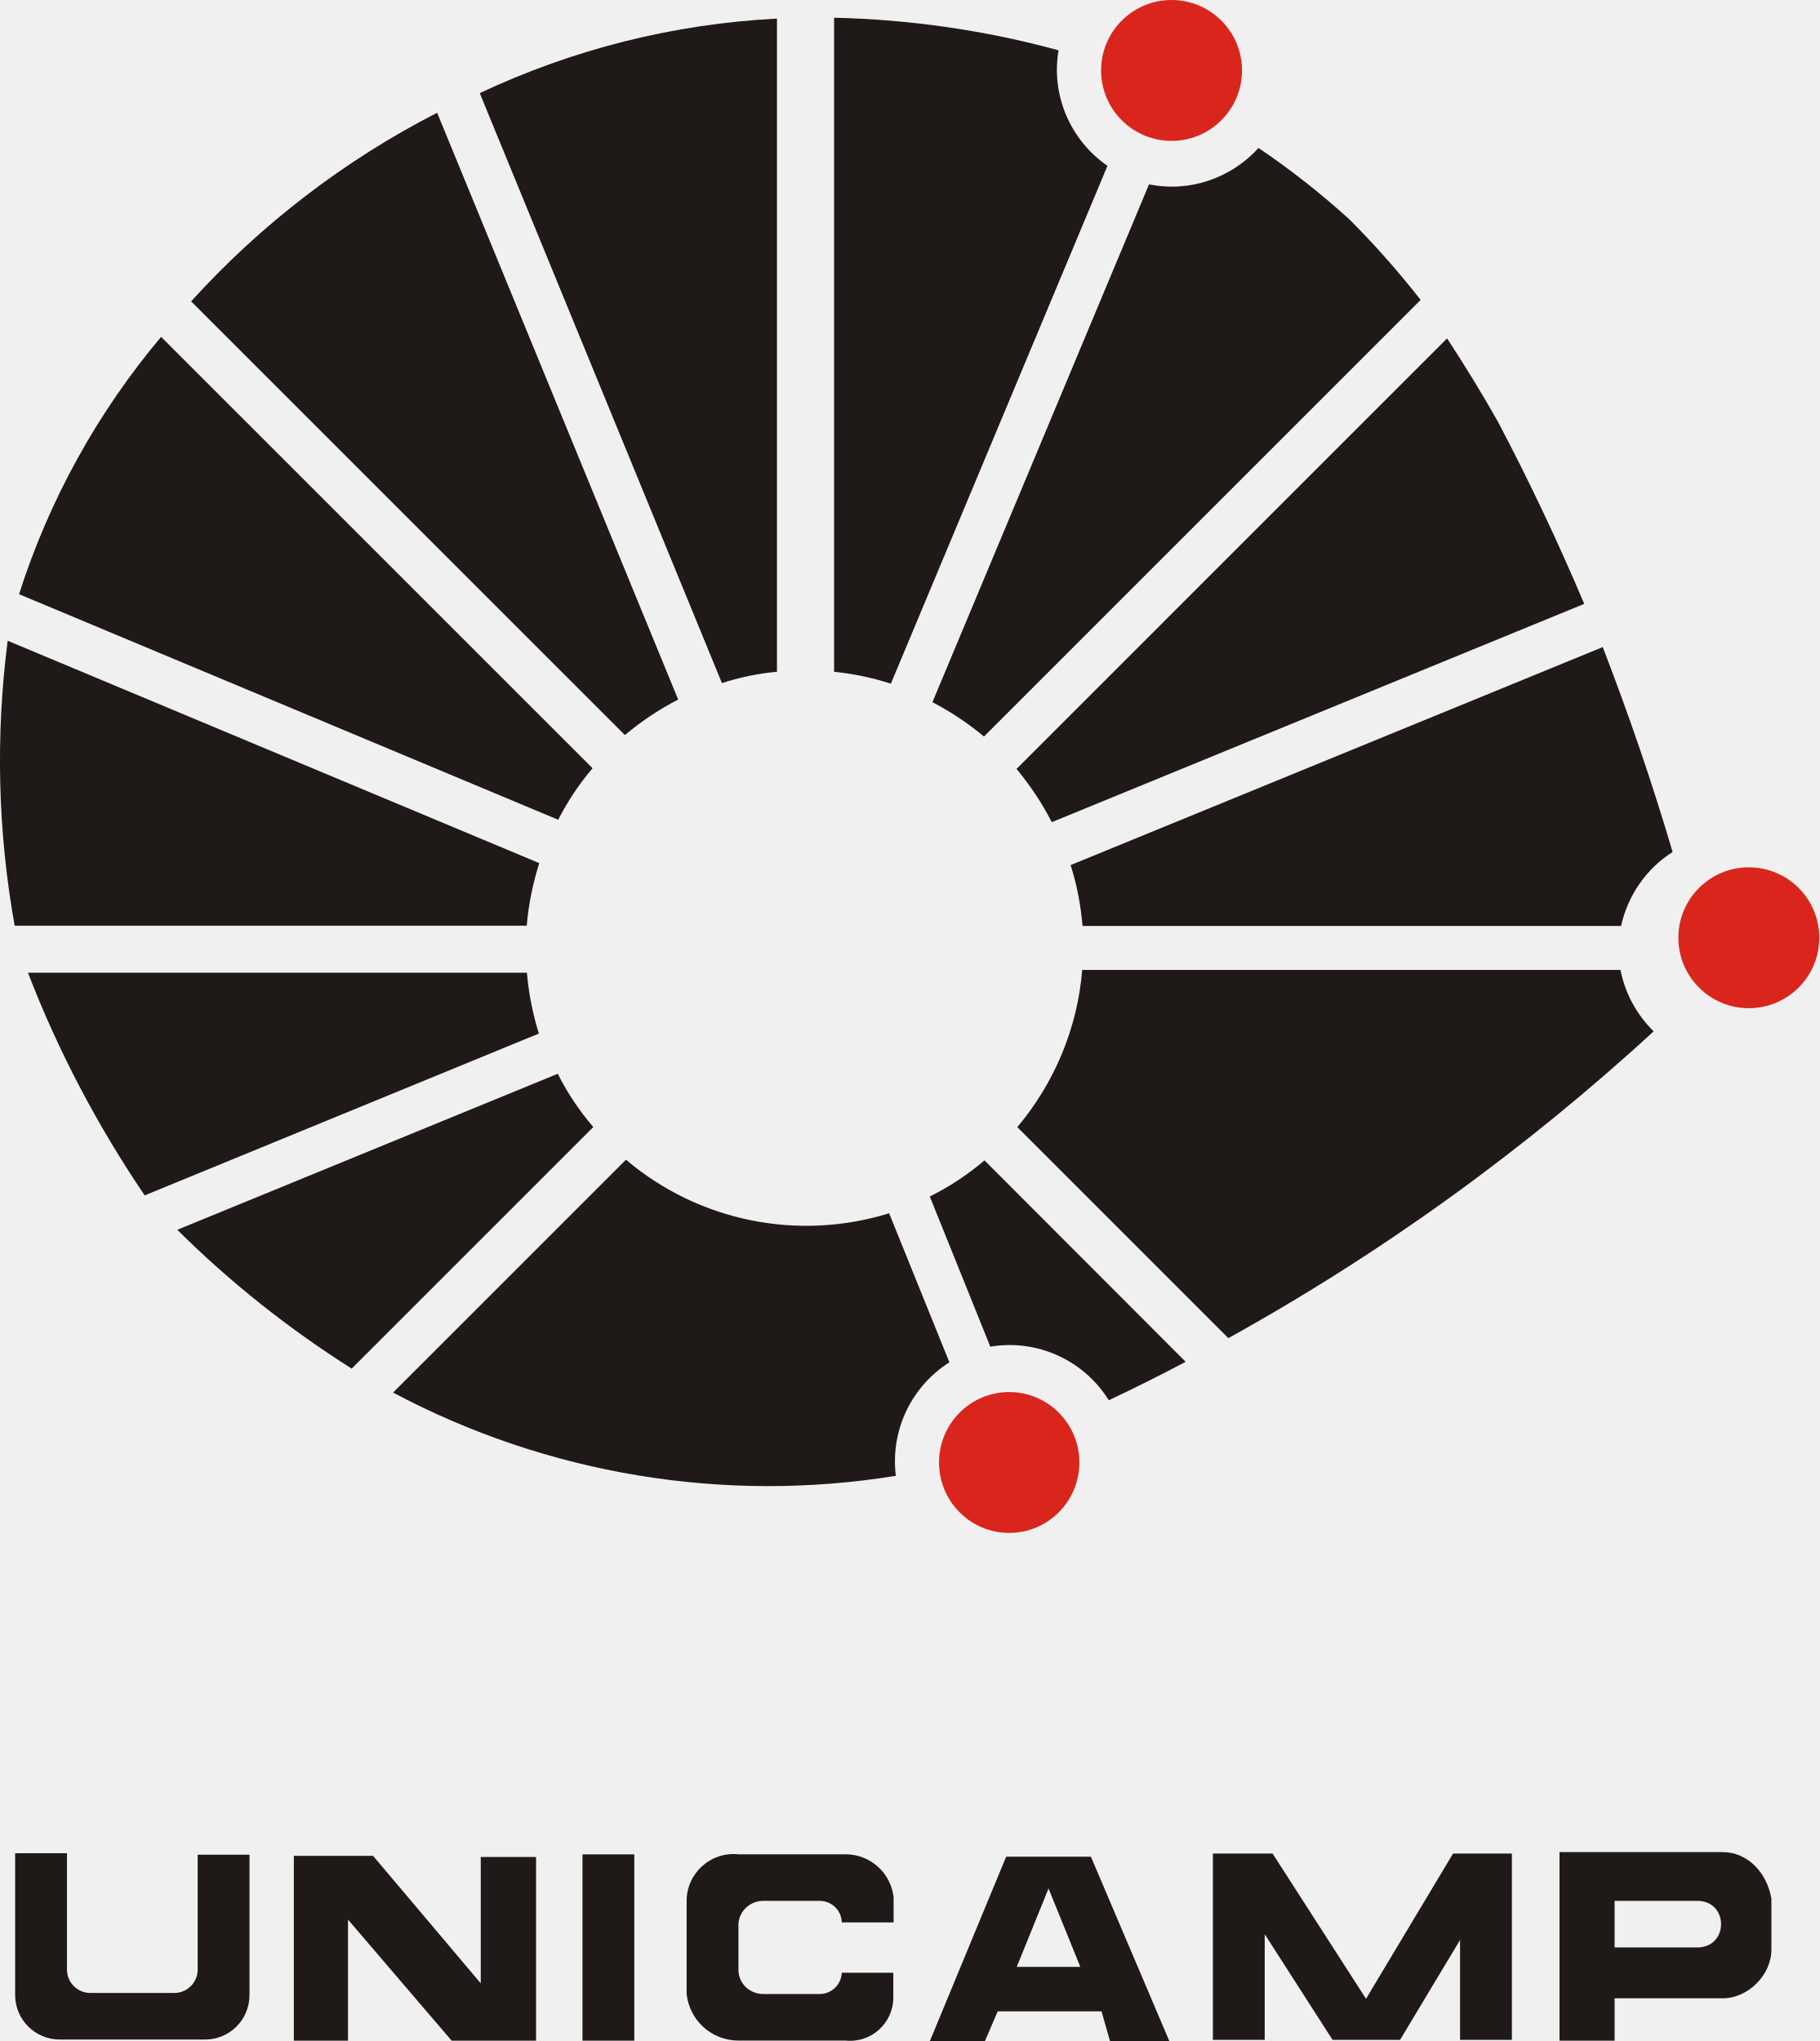
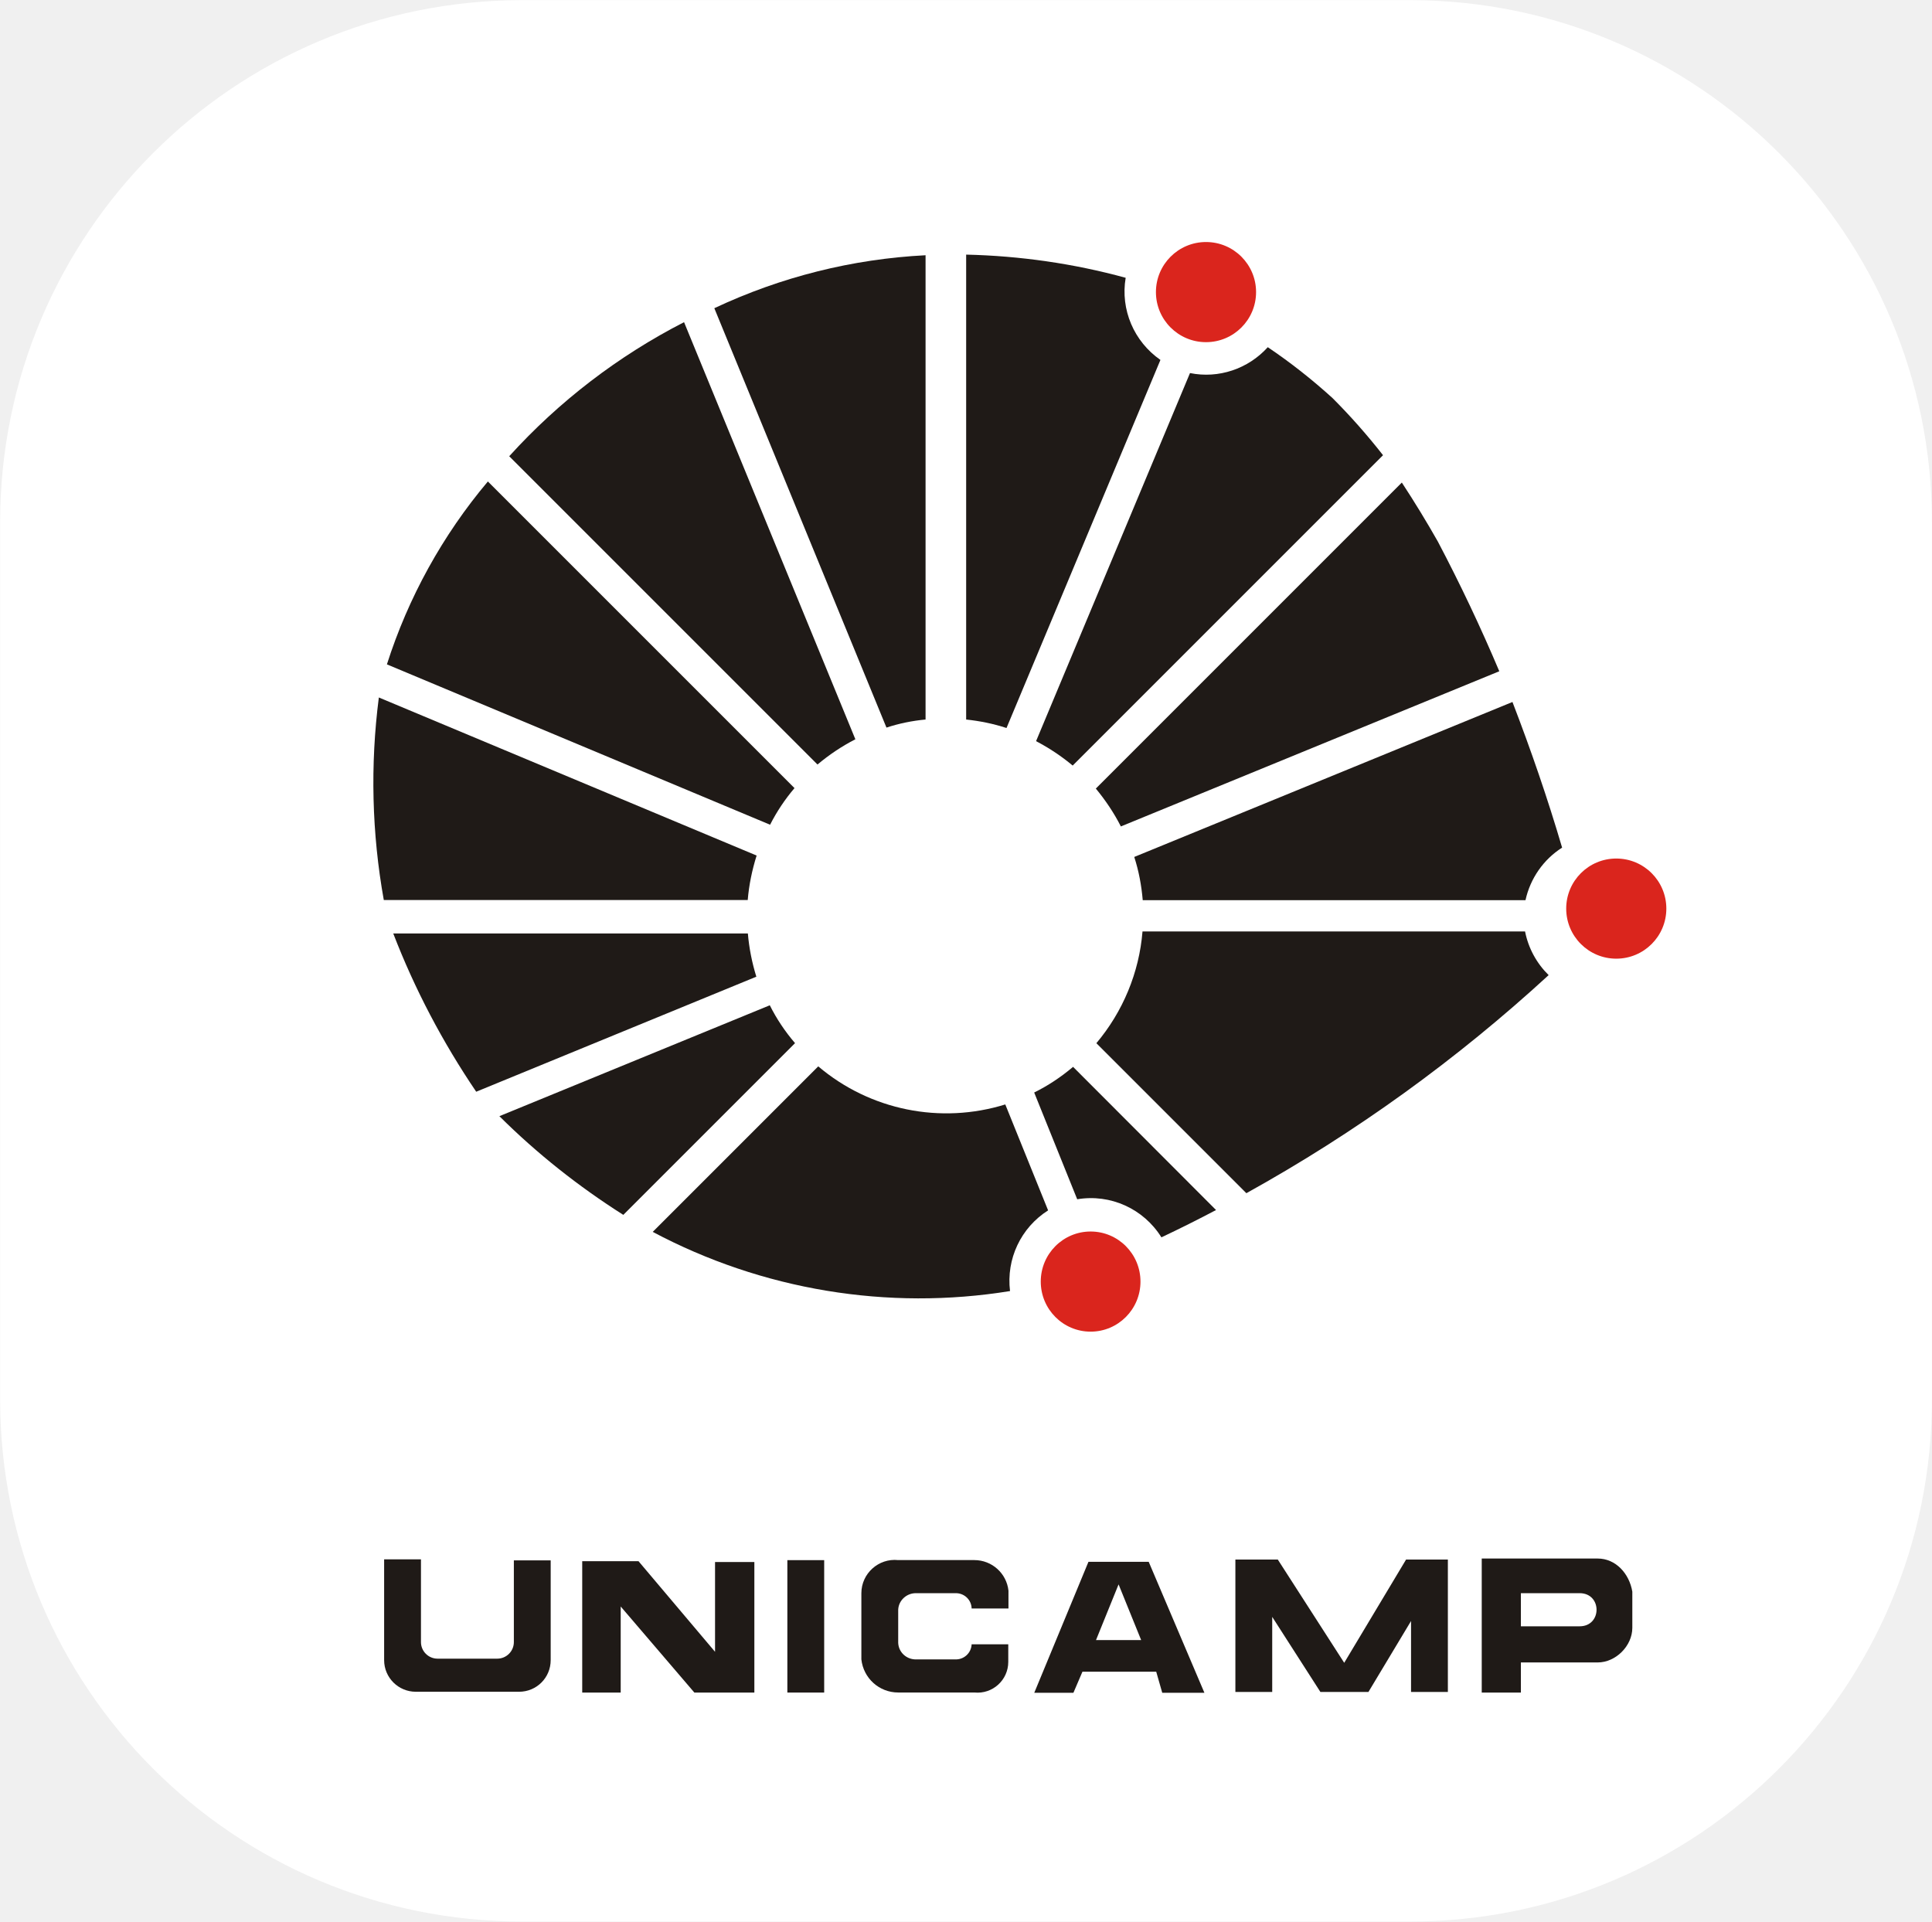
- <svg xmlns="http://www.w3.org/2000/svg" xml:space="preserve" width="106.392mm" height="119.375mm" style="shape-rendering:geometricPrecision; text-rendering:geometricPrecision; image-rendering:optimizeQuality; fill-rule:evenodd; clip-rule:evenodd" viewBox="0 0 123.822 138.932">
+ <svg xmlns="http://www.w3.org/2000/svg" xml:space="preserve" style="shape-rendering:geometricPrecision; text-rendering:geometricPrecision; image-rendering:optimizeQuality; fill-rule:evenodd; clip-rule:evenodd" viewBox="51.22 44.73 185.02 184.02">
+   <rect id="backgroundrect" width="100%" height="100%" x="0" y="0" fill="none" stroke="none" style="" class="" />
  <defs>
    <style type="text/css">
   
    .fil0 {fill:#1F1A17}
    .fil1 {fill:#DA251D}
   
  </style>
  </defs>
-   <g id="Camada_x0020_1">
-     <g id="_90919680">
-       <path id="_124851560" class="fil0" d="M56.769 45.728l0 -44.522c5.152,0.119 10.283,0.852 15.276,2.219 -0.515,3.051 0.792,6.103 3.329,7.866l-14.741 35.249c-1.268,-0.416 -2.556,-0.674 -3.864,-0.812z" />
-       <path id="_124851488" class="fil0" d="M52.882 45.728l0 -44.462c-7.014,0.357 -13.87,2.08 -20.23,5.072l16.485 40.162c1.209,-0.396 2.457,-0.654 3.745,-0.773z" />
-       <path id="_124851416" class="fil0" d="M46.158 47.619l-16.406 -39.944c-6.301,3.23 -11.987,7.589 -16.743,12.839l29.522 29.522c1.11,-0.931 2.318,-1.744 3.626,-2.417z" />
-       <path id="_124851344" class="fil0" d="M10.966 22.931c-4.339,5.152 -7.628,11.116 -9.669,17.515l36.695 15.356c0.634,-1.248 1.427,-2.437 2.338,-3.507l-29.364 -29.364z" />
-       <path id="_124851272" class="fil0" d="M36.703 58.754l-36.18 -15.138c-0.832,6.459 -0.674,12.998 0.475,19.398l34.852 0c0.119,-1.446 0.416,-2.873 0.852,-4.26z" />
-       <path id="_124851200" class="fil0" d="M35.863 66.213l-33.961 0c2.061,5.35 4.736,10.422 7.945,15.158l26.828 -11.016c-0.416,-1.347 -0.693,-2.734 -0.812,-4.141z" />
-       <path id="_124851128" class="fil0" d="M40.38 76.718c-0.951,-1.109 -1.763,-2.318 -2.417,-3.626l-25.896 10.62c3.606,3.586 7.589,6.737 11.868,9.451l16.445 -16.445z" />
-       <path id="_124851056" class="fil0" d="M60.971 100.46c-0.376,-3.071 1.03,-6.063 3.646,-7.727l-4.101 -10.145c-6.202,1.922 -12.958,0.555 -17.912,-3.646l-15.851 15.851c10.482,5.568 22.508,7.569 34.218,5.667z" />
-       <path id="_124850984" class="fil0" d="M63.282 81.445l4.121 10.224c3.19,-0.535 6.36,0.912 8.064,3.646 1.763,-0.832 3.507,-1.704 5.231,-2.615l-13.691 -13.711c-1.149,0.971 -2.397,1.803 -3.725,2.457z" />
-       <path id="_124850912" class="fil0" d="M112.551 70.205c-1.149,-1.129 -1.942,-2.576 -2.259,-4.181l-36.636 0c-0.317,3.943 -1.882,7.688 -4.418,10.699l14.365 14.365c10.442,-5.786 20.151,-12.8 28.948,-20.884z" />
-       <path id="_124850840" class="fil0" d="M91.856 14.947c1.724,1.724 3.329,3.547 4.835,5.468l-29.721 29.721c-1.09,-0.911 -2.259,-1.684 -3.507,-2.338l14.741 -35.249c2.734,0.555 5.568,-0.396 7.45,-2.477 2.18,1.466 4.26,3.111 6.202,4.874z" />
-       <g>
-         <ellipse id="_124850768" class="fil1" cx="68.687" cy="99.552" rx="4.775" ry="4.795" />
-         <circle id="_124850696" class="fil1" cx="119.027" cy="63.834" r="4.795" />
-         <circle id="_124850624" class="fil1" cx="79.737" cy="4.795" r="4.795" />
+   <g class="currentLayer" style="">
+     <rect fill="#ffffff" style="color: rgb(5, 55, 108);" stroke-dashoffset="" fill-rule="nonzero" id="svg_2" x="51.233" y="44.744" width="185" height="184" class="" rx="50" ry="50" />
+     <g id="Camada_x0020_1" class="">
+       <g id="_90919680">
+         <path id="_124851560" class="fil0" d="M143.745,113.635 l0,-44.522 c5.152,0.119 10.283,0.852 15.276,2.219 c-0.515,3.051 0.792,6.103 3.329,7.866 l-14.741,35.249 c-1.268,-0.416 -2.556,-0.674 -3.864,-0.812 z" />
+         <path id="_124851488" class="fil0" d="M139.858,113.635 l0,-44.462 c-7.014,0.357 -13.87,2.08 -20.23,5.072 l16.485,40.162 c1.209,-0.396 2.457,-0.654 3.745,-0.773 z" />
+         <path id="_124851416" class="fil0" d="M133.135,115.526 l-16.406,-39.944 c-6.301,3.23 -11.987,7.589 -16.743,12.839 l29.522,29.522 c1.11,-0.931 2.318,-1.744 3.626,-2.417 z" />
+         <path id="_124851344" class="fil0" d="M97.942,90.838 c-4.339,5.152 -7.628,11.116 -9.669,17.515 l36.695,15.356 c0.634,-1.248 1.427,-2.437 2.338,-3.507 l-29.364,-29.364 z" />
+         <path id="_124851272" class="fil0" d="M123.68,126.661 l-36.18,-15.138 c-0.832,6.459 -0.674,12.998 0.475,19.398 l34.852,0 c0.119,-1.446 0.416,-2.873 0.852,-4.26 z" />
+         <path id="_124851200" class="fil0" d="M122.84,134.12 l-33.961,0 c2.061,5.35 4.736,10.422 7.945,15.158 l26.828,-11.016 c-0.416,-1.347 -0.693,-2.734 -0.812,-4.141 z" />
+         <path id="_124851128" class="fil0" d="M127.357,144.625 c-0.951,-1.109 -1.763,-2.318 -2.417,-3.626 l-25.896,10.62 c3.606,3.586 7.589,6.737 11.868,9.451 l16.445,-16.445 z" />
+         <path id="_124851056" class="fil0" d="M147.947,168.367 c-0.376,-3.071 1.03,-6.063 3.646,-7.727 l-4.101,-10.145 c-6.202,1.922 -12.958,0.555 -17.912,-3.646 l-15.851,15.851 c10.482,5.568 22.508,7.569 34.218,5.667 z" />
+         <path id="_124850984" class="fil0" d="M150.259,149.352 l4.121,10.224 c3.19,-0.535 6.36,0.912 8.064,3.646 c1.763,-0.832 3.507,-1.704 5.231,-2.615 l-13.691,-13.711 c-1.149,0.971 -2.397,1.803 -3.725,2.457 z" />
+         <path id="_124850912" class="fil0" d="M199.528,138.112 c-1.149,-1.129 -1.942,-2.576 -2.259,-4.181 l-36.636,0 c-0.317,3.943 -1.882,7.688 -4.418,10.699 l14.365,14.365 c10.442,-5.786 20.151,-12.8 28.948,-20.884 z" />
+         <path id="_124850840" class="fil0" d="M178.833,82.854 c1.724,1.724 3.329,3.547 4.835,5.468 l-29.721,29.721 c-1.09,-0.911 -2.259,-1.684 -3.507,-2.338 l14.741,-35.249 c2.734,0.555 5.568,-0.396 7.45,-2.477 c2.18,1.466 4.26,3.111 6.202,4.874 z" />
+         <g id="svg_1">
+           <ellipse id="_124850768" class="fil1" cx="155.664" cy="167.459" rx="4.775" ry="4.795" />
+           <circle id="_124850696" class="fil1" cx="206.004" cy="131.741" r="4.795" />
+           <circle id="_124850624" class="fil1" cx="166.714" cy="72.702" r="4.795" />
+         </g>
+         <polygon id="_124850528" class="fil0" points="106.977,206.816 106.977,194.234 112.366,194.234 119.697,202.913 119.697,194.314 123.462,194.314 123.462,206.816 117.716,206.816 110.662,198.574 110.662,206.816 " />
+         <polygon id="_124850456" class="fil0" points="126.622,206.816 126.622,194.135 130.149,194.135 130.149,206.816 " />
+         <path id="_124850384" class="fil0" d="M144.271,202.194 l3.507,0 l0,1.684 c0,1.744 -1.506,3.111 -3.25,2.932 l-7.291,0 c-1.823,0 -3.329,-1.367 -3.527,-3.17 l0,-6.34 c0,-1.882 1.645,-3.368 3.527,-3.17 l7.291,0 c1.684,0 3.091,1.268 3.269,2.932 l0,1.704 l-3.527,0 c-0.02,-0.852 -0.733,-1.506 -1.585,-1.466 l-3.685,0 c-0.931,-0.04 -1.724,0.674 -1.763,1.585 l0,3.17 c0.04,0.931 0.832,1.625 1.763,1.585 l3.685,0 c0.832,0.04 1.545,-0.594 1.585,-1.446 z" />
+         <path id="_124850312" class="fil0" d="M154.881,204.82 l-0.865,2.019 l-3.749,0 l5.191,-12.546 l5.768,0 l5.336,12.546 l-4.038,0 l-0.577,-2.019 l-7.066,0 zm5.624,-3.028 l-4.326,0 l2.163,-5.336 l2.163,5.336 z" />
+         <polygon id="_124850240" class="fil0" points="173.055,199.568 173.055,206.76 169.528,206.76 169.528,194.079 173.59,194.079 179.95,203.966 185.874,194.079 189.877,194.079 189.877,206.76 186.35,206.76 186.35,199.964 182.268,206.76 177.671,206.76 " />
+         <path id="_124850168" class="fil0" d="M193.12,206.816 l0,-12.835 l11.104,0 c1.731,0 3.028,1.442 3.317,3.173 l0,3.461 c0,1.731 -1.586,3.317 -3.317,3.317 l-7.354,0 l0,2.884 l-3.749,0 zm3.749,-6.345 l0,-3.173 l5.624,0 c2.163,0 2.163,3.173 0,3.173 l-5.624,0 z" />
+         <path id="_124850096" class="fil0" d="M91.534,201.984 l0,-7.925 l-3.527,0 l0,9.649 c0,1.684 1.367,3.031 3.032,3.031 l9.887,0 c1.684,0 3.031,-1.347 3.031,-3.031 l0,-9.55 l-3.527,0 l0,7.826 c0,0.872 -0.713,1.585 -1.585,1.585 l-5.726,0 c-0.872,0 -1.585,-0.713 -1.585,-1.585 z" />
+         <path id="_124850024" class="fil0" d="M194.801,109.012 c-1.783,-4.22 -3.745,-8.361 -5.885,-12.423 c-1.09,-1.922 -2.239,-3.804 -3.448,-5.647 l-29.304,29.305 c0.931,1.129 1.744,2.338 2.397,3.626 l36.239,-14.86 z" />
+         <path id="_124849952" class="fil0" d="M196.062,111.954 c1.763,4.577 3.368,9.233 4.755,13.949 c-1.783,1.129 -3.051,2.952 -3.507,5.033 l-36.655,0 c-0.119,-1.407 -0.376,-2.794 -0.812,-4.141 l36.22,-14.841 z" />
      </g>
-       <polygon id="_124850528" class="fil0" points="20,138.909 20,126.327 25.39,126.327 32.721,135.006 32.721,126.407 36.485,126.407 36.485,138.909 30.739,138.909 23.686,130.667 23.686,138.909 " />
-       <polygon id="_124850456" class="fil0" points="39.645,138.909 39.645,126.228 43.172,126.228 43.172,138.909 " />
-       <path id="_124850384" class="fil0" d="M57.294 134.287l3.507 0 0 1.684c0,1.744 -1.506,3.111 -3.25,2.932l-7.291 0c-1.823,0 -3.329,-1.367 -3.527,-3.17l0 -6.34c0,-1.882 1.645,-3.368 3.527,-3.17l7.291 0c1.684,0 3.091,1.268 3.269,2.932l0 1.704 -3.527 0c-0.02,-0.852 -0.733,-1.506 -1.585,-1.466l-3.685 0c-0.931,-0.04 -1.724,0.674 -1.763,1.585l0 3.17c0.04,0.931 0.832,1.625 1.763,1.585l3.685 0c0.832,0.04 1.545,-0.594 1.585,-1.446z" />
-       <path id="_124850312" class="fil0" d="M67.904 136.913l-0.865 2.019 -3.749 0 5.191 -12.546 5.768 0 5.336 12.546 -4.038 0 -0.577 -2.019 -7.066 0zm5.624 -3.028l-4.326 0 2.163 -5.336 2.163 5.336z" />
-       <polygon id="_124850240" class="fil0" points="86.078,131.661 86.078,138.853 82.551,138.853 82.551,126.172 86.613,126.172 92.973,136.059 98.898,126.172 102.9,126.172 102.9,138.853 99.373,138.853 99.373,132.057 95.291,138.853 90.695,138.853 " />
-       <path id="_124850168" class="fil0" d="M106.143 138.909l0 -12.835 11.104 0c1.73,0 3.028,1.442 3.317,3.173l0 3.461c0,1.73 -1.586,3.317 -3.317,3.317l-7.354 0 0 2.884 -3.749 0zm3.749 -6.345l0 -3.173 5.624 0c2.163,0 2.163,3.173 0,3.173l-5.624 0z" />
-       <path id="_124850096" class="fil0" d="M4.558 134.077l0 -7.925 -3.527 0 0 9.649c0,1.684 1.367,3.031 3.032,3.031l9.887 0c1.684,0 3.031,-1.347 3.031,-3.031l0 -9.55 -3.527 0 0 7.826c0,0.872 -0.713,1.585 -1.585,1.585l-5.726 0c-0.872,0 -1.585,-0.713 -1.585,-1.585z" />
-       <path id="_124850024" class="fil0" d="M107.824 41.105c-1.783,-4.22 -3.745,-8.361 -5.885,-12.423 -1.09,-1.922 -2.239,-3.804 -3.448,-5.647l-29.304 29.305c0.931,1.129 1.744,2.338 2.397,3.626l36.239 -14.86z" />
-       <path id="_124849952" class="fil0" d="M109.085 44.047c1.763,4.577 3.368,9.233 4.755,13.949 -1.783,1.129 -3.051,2.952 -3.507,5.033l-36.655 0c-0.119,-1.407 -0.376,-2.794 -0.812,-4.141l36.22 -14.841z" />
    </g>
  </g>
</svg>
